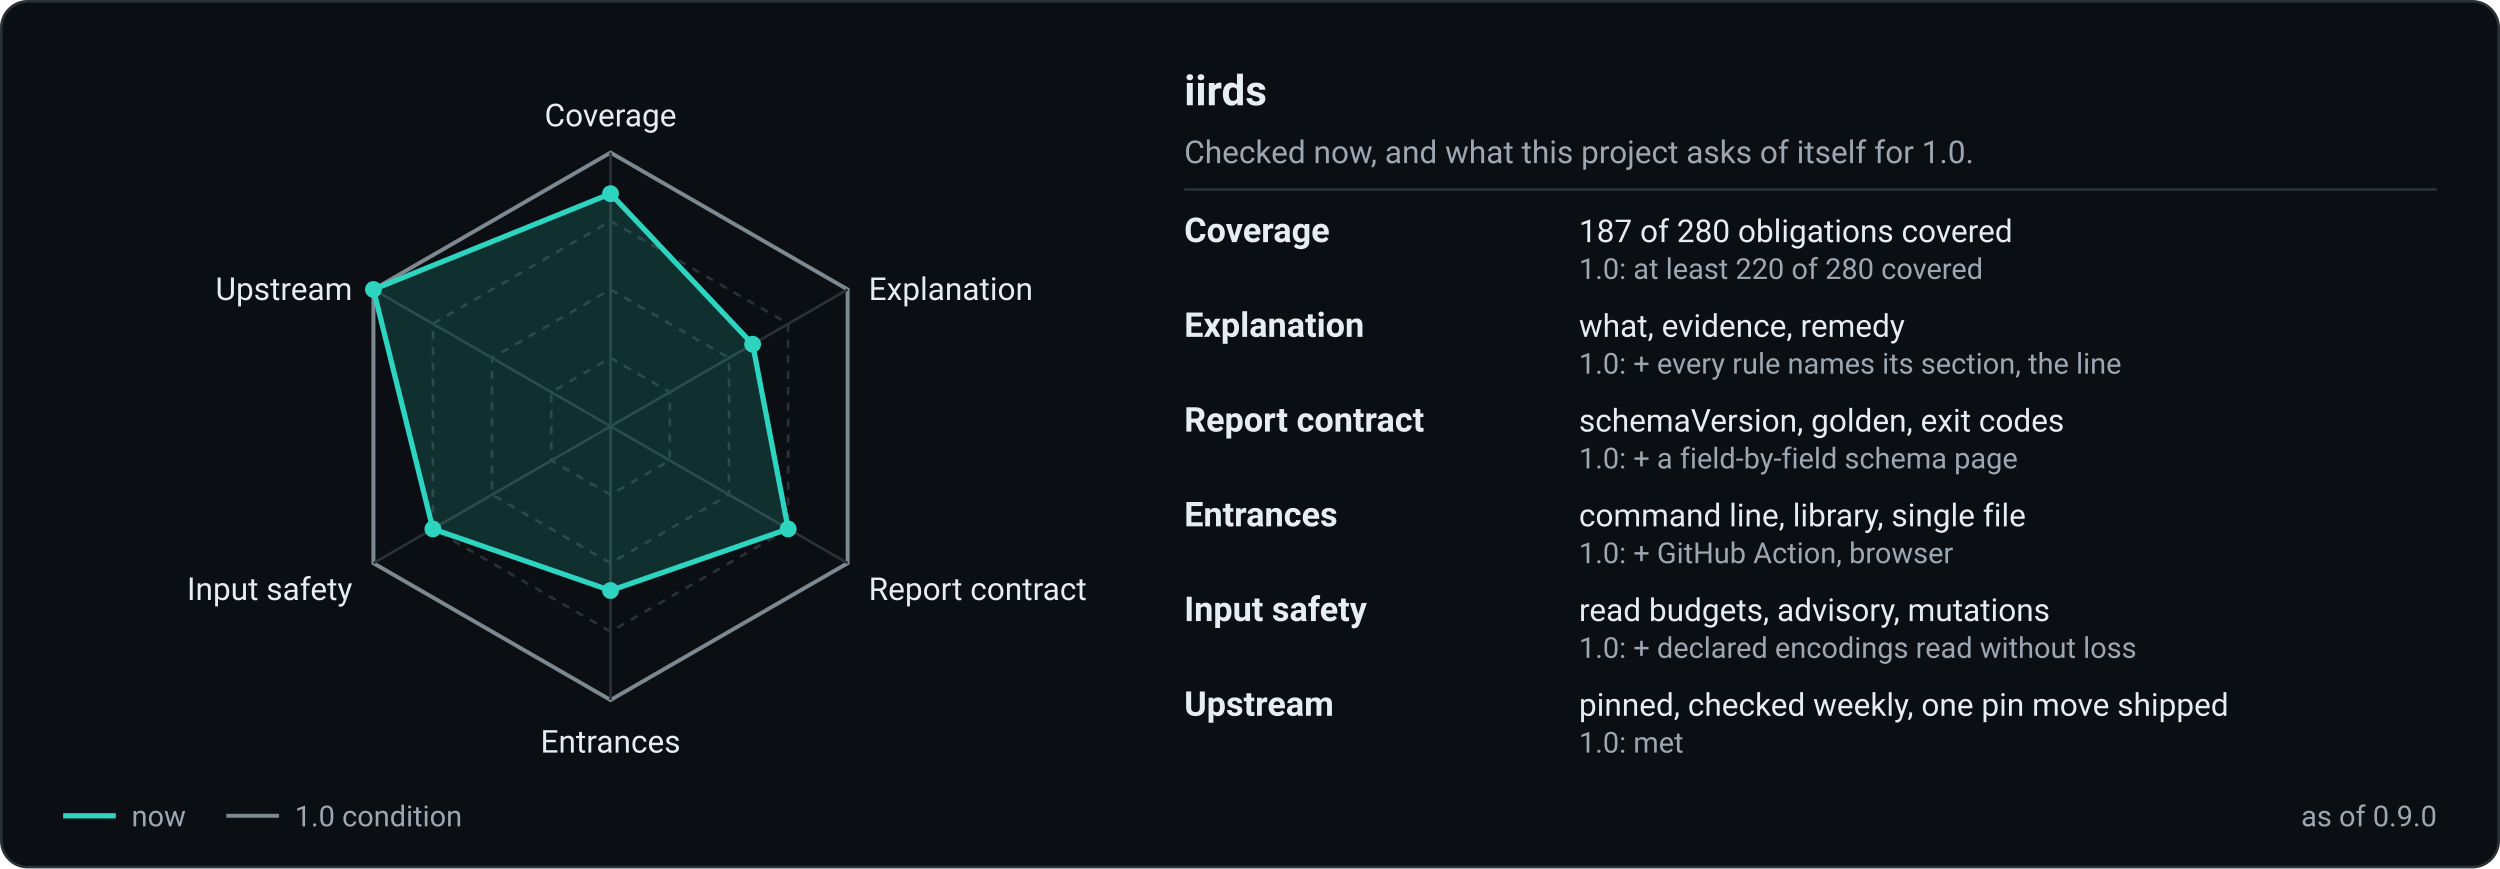
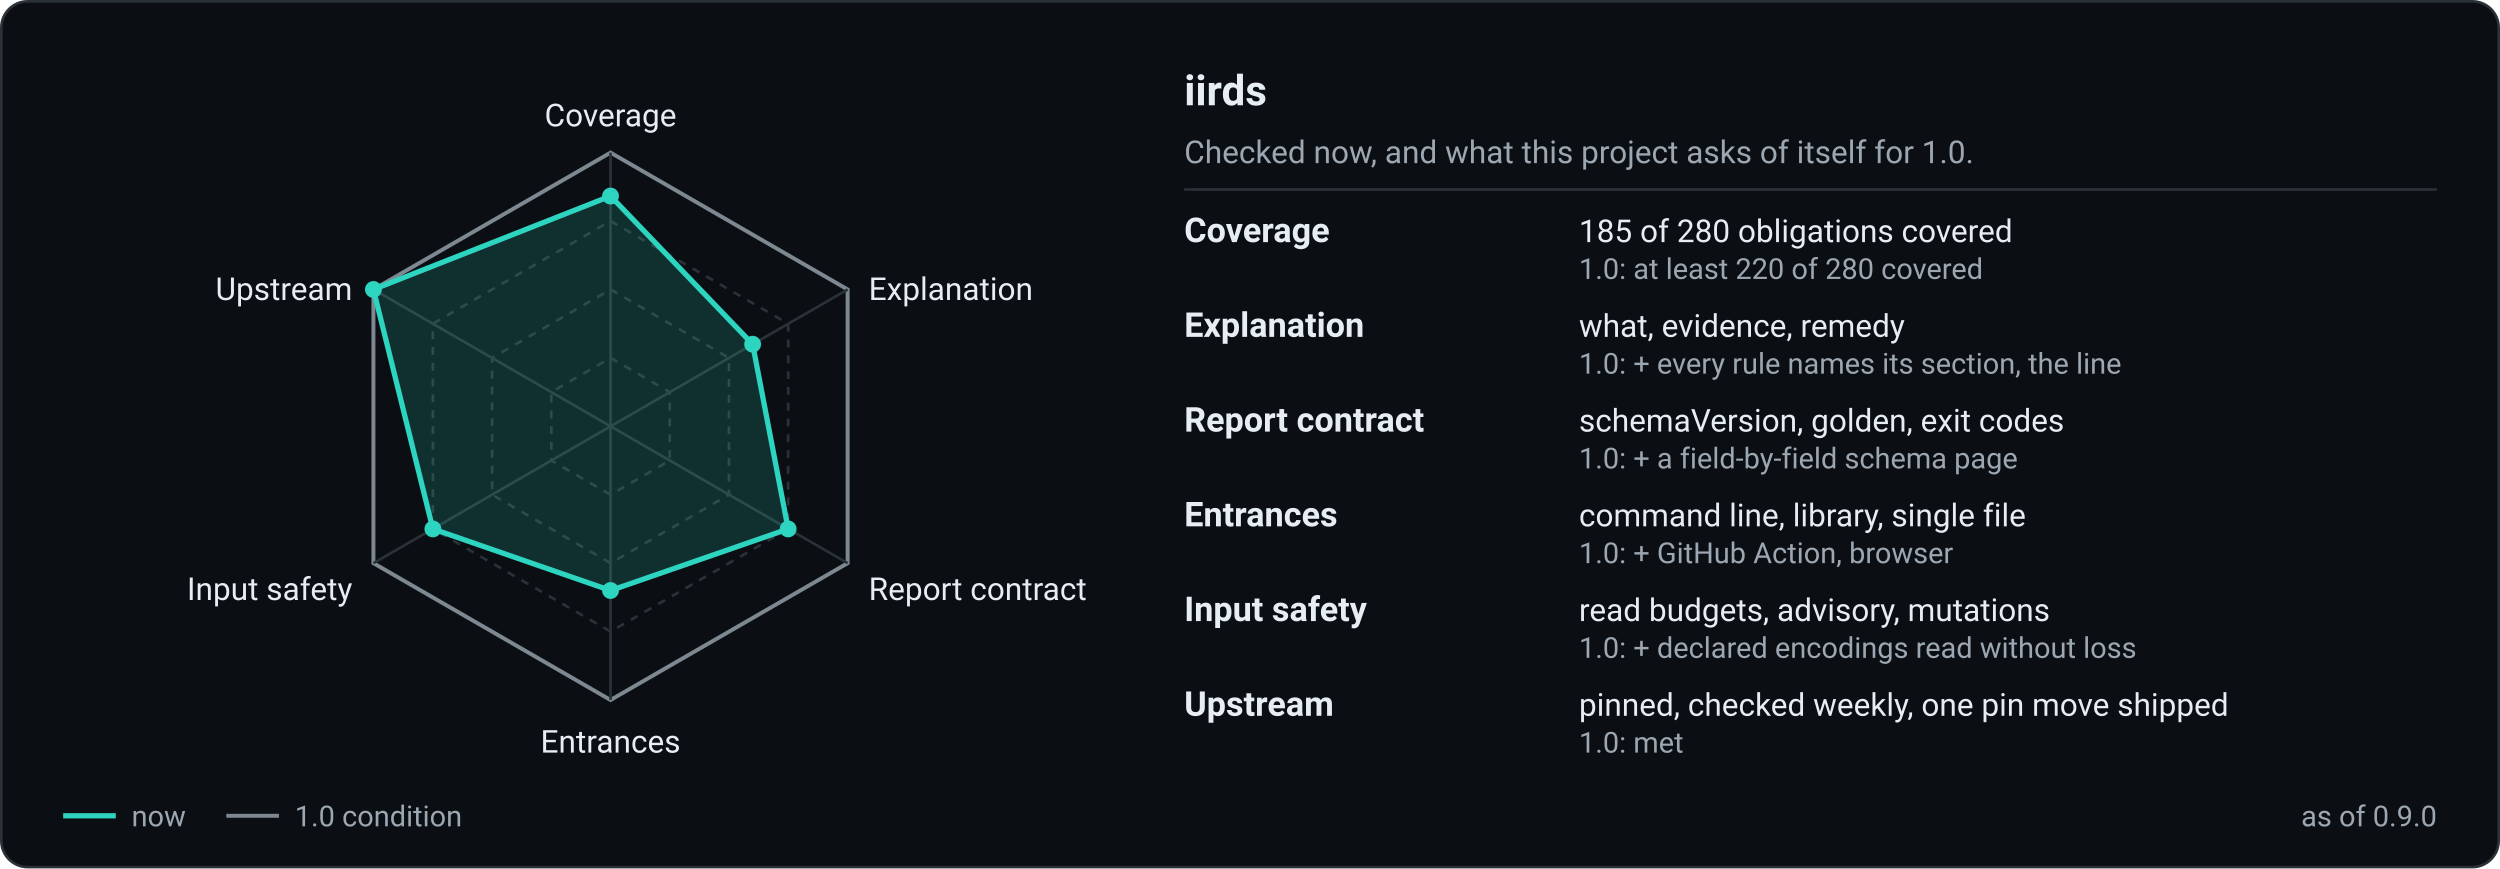
<svg xmlns="http://www.w3.org/2000/svg" width="950" height="330" viewBox="0 0 950 330" role="img" aria-labelledby="t d">
  <rect x="0.5" y="0.5" width="949" height="329" rx="10" fill="#0b0f14" stroke="#2a3238" />
  <polygon points="232.0,136.0 254.5,149.0 254.5,175.0 232.0,188.0 209.5,175.0 209.5,149.0" fill="none" stroke="#2a3238" stroke-width="1" stroke-dasharray="3 3" />
  <polygon points="232.0,110.0 277.0,136.0 277.0,188.0 232.0,214.0 187.0,188.0 187.0,136.0" fill="none" stroke="#2a3238" stroke-width="1" stroke-dasharray="3 3" />
  <polygon points="232.0,84.0 299.5,123.0 299.5,201.0 232.0,240.0 164.5,201.0 164.5,123.0" fill="none" stroke="#2a3238" stroke-width="1" stroke-dasharray="3 3" />
  <polygon points="232.0,58.0 322.1,110.0 322.1,214.0 232.0,266.0 141.9,214.0 141.9,110.0" fill="none" stroke="#7d8891" stroke-width="1.5" />
  <line x1="232" y1="162" x2="232.0" y2="58.0" stroke="#2a3238" stroke-width="1" />
  <line x1="232" y1="162" x2="322.1" y2="110.0" stroke="#2a3238" stroke-width="1" />
  <line x1="232" y1="162" x2="322.1" y2="214.0" stroke="#2a3238" stroke-width="1" />
  <line x1="232" y1="162" x2="232.0" y2="266.0" stroke="#2a3238" stroke-width="1" />
  <line x1="232" y1="162" x2="141.9" y2="214.0" stroke="#2a3238" stroke-width="1" />
  <line x1="232" y1="162" x2="141.9" y2="110.0" stroke="#2a3238" stroke-width="1" />
-   <polygon points="232.0,73.6 286.0,130.8 299.5,201.0 232.0,224.4 164.5,201.0 141.9,110.0" fill="#2dd4bf" fill-opacity="0.16" stroke="#2dd4bf" stroke-width="2" stroke-linejoin="round" />
-   <circle cx="232.0" cy="73.6" r="3.2" fill="#2dd4bf" />
+   <polygon points="232.0,74.5 286.0,130.8 299.5,201.0 232.0,224.4 164.5,201.0 141.9,110.0" fill="#2dd4bf" fill-opacity="0.16" stroke="#2dd4bf" stroke-width="2" stroke-linejoin="round" />
+   <circle cx="232.0" cy="74.5" r="3.2" fill="#2dd4bf" />
  <circle cx="286.0" cy="130.8" r="3.2" fill="#2dd4bf" />
  <circle cx="299.5" cy="201.0" r="3.2" fill="#2dd4bf" />
  <circle cx="232.0" cy="224.4" r="3.2" fill="#2dd4bf" />
  <circle cx="164.5" cy="201.0" r="3.2" fill="#2dd4bf" />
  <circle cx="141.9" cy="110.0" r="3.2" fill="#2dd4bf" />
  <text x="232.0" y="48.0" text-anchor="middle" font-family="-apple-system, 'Segoe UI', Roboto, 'Helvetica Neue', Arial, sans-serif" font-size="12" fill="#e6edf3">Coverage</text>
  <text x="330.1" y="114.0" text-anchor="start" font-family="-apple-system, 'Segoe UI', Roboto, 'Helvetica Neue', Arial, sans-serif" font-size="12" fill="#e6edf3">Explanation</text>
  <text x="330.1" y="228.0" text-anchor="start" font-family="-apple-system, 'Segoe UI', Roboto, 'Helvetica Neue', Arial, sans-serif" font-size="12" fill="#e6edf3">Report contract</text>
  <text x="232.0" y="286.0" text-anchor="middle" font-family="-apple-system, 'Segoe UI', Roboto, 'Helvetica Neue', Arial, sans-serif" font-size="12" fill="#e6edf3">Entrances</text>
  <text x="133.9" y="228.0" text-anchor="end" font-family="-apple-system, 'Segoe UI', Roboto, 'Helvetica Neue', Arial, sans-serif" font-size="12" fill="#e6edf3">Input safety</text>
  <text x="133.9" y="114.0" text-anchor="end" font-family="-apple-system, 'Segoe UI', Roboto, 'Helvetica Neue', Arial, sans-serif" font-size="12" fill="#e6edf3">Upstream</text>
  <line x1="24" y1="310" x2="44" y2="310" stroke="#2dd4bf" stroke-width="2" />
  <text x="50" y="314" font-family="-apple-system, 'Segoe UI', Roboto, 'Helvetica Neue', Arial, sans-serif" font-size="11" fill="#9da7b1">now</text>
  <line x1="86" y1="310" x2="106" y2="310" stroke="#7d8891" stroke-width="1.5" />
  <text x="112" y="314" font-family="-apple-system, 'Segoe UI', Roboto, 'Helvetica Neue', Arial, sans-serif" font-size="11" fill="#9da7b1">1.0 condition</text>
  <text x="926" y="314" text-anchor="end" font-family="-apple-system, 'Segoe UI', Roboto, 'Helvetica Neue', Arial, sans-serif" font-size="11" fill="#9da7b1">as of 0.9.0</text>
  <text x="450" y="40" font-family="-apple-system, 'Segoe UI', Roboto, 'Helvetica Neue', Arial, sans-serif" font-size="16" font-weight="600" fill="#e6edf3">iirds</text>
  <text x="450" y="62" font-family="-apple-system, 'Segoe UI', Roboto, 'Helvetica Neue', Arial, sans-serif" font-size="12" fill="#9da7b1">Checked now, and what this project asks of itself for 1.0.</text>
  <line x1="450" y1="72" x2="926" y2="72" stroke="#2a3238" />
  <text x="450" y="92" font-family="-apple-system, 'Segoe UI', Roboto, 'Helvetica Neue', Arial, sans-serif" font-size="13" font-weight="600" fill="#e6edf3">Coverage</text>
-   <text x="600" y="92" font-family="-apple-system, 'Segoe UI', Roboto, 'Helvetica Neue', Arial, sans-serif" font-size="12" fill="#e6edf3">187 of 280 obligations covered</text>
+   <text x="600" y="92" font-family="-apple-system, 'Segoe UI', Roboto, 'Helvetica Neue', Arial, sans-serif" font-size="12" fill="#e6edf3">185 of 280 obligations covered</text>
  <text x="600" y="106" font-family="-apple-system, 'Segoe UI', Roboto, 'Helvetica Neue', Arial, sans-serif" font-size="11" fill="#9da7b1">1.0: at least 220 of 280 covered</text>
  <text x="450" y="128" font-family="-apple-system, 'Segoe UI', Roboto, 'Helvetica Neue', Arial, sans-serif" font-size="13" font-weight="600" fill="#e6edf3">Explanation</text>
  <text x="600" y="128" font-family="-apple-system, 'Segoe UI', Roboto, 'Helvetica Neue', Arial, sans-serif" font-size="12" fill="#e6edf3">what, evidence, remedy</text>
  <text x="600" y="142" font-family="-apple-system, 'Segoe UI', Roboto, 'Helvetica Neue', Arial, sans-serif" font-size="11" fill="#9da7b1">1.0: + every rule names its section, the line</text>
  <text x="450" y="164" font-family="-apple-system, 'Segoe UI', Roboto, 'Helvetica Neue', Arial, sans-serif" font-size="13" font-weight="600" fill="#e6edf3">Report contract</text>
  <text x="600" y="164" font-family="-apple-system, 'Segoe UI', Roboto, 'Helvetica Neue', Arial, sans-serif" font-size="12" fill="#e6edf3">schemaVersion, golden, exit codes</text>
  <text x="600" y="178" font-family="-apple-system, 'Segoe UI', Roboto, 'Helvetica Neue', Arial, sans-serif" font-size="11" fill="#9da7b1">1.0: + a field-by-field schema page</text>
  <text x="450" y="200" font-family="-apple-system, 'Segoe UI', Roboto, 'Helvetica Neue', Arial, sans-serif" font-size="13" font-weight="600" fill="#e6edf3">Entrances</text>
  <text x="600" y="200" font-family="-apple-system, 'Segoe UI', Roboto, 'Helvetica Neue', Arial, sans-serif" font-size="12" fill="#e6edf3">command line, library, single file</text>
  <text x="600" y="214" font-family="-apple-system, 'Segoe UI', Roboto, 'Helvetica Neue', Arial, sans-serif" font-size="11" fill="#9da7b1">1.0: + GitHub Action, browser</text>
  <text x="450" y="236" font-family="-apple-system, 'Segoe UI', Roboto, 'Helvetica Neue', Arial, sans-serif" font-size="13" font-weight="600" fill="#e6edf3">Input safety</text>
  <text x="600" y="236" font-family="-apple-system, 'Segoe UI', Roboto, 'Helvetica Neue', Arial, sans-serif" font-size="12" fill="#e6edf3">read budgets, advisory, mutations</text>
  <text x="600" y="250" font-family="-apple-system, 'Segoe UI', Roboto, 'Helvetica Neue', Arial, sans-serif" font-size="11" fill="#9da7b1">1.0: + declared encodings read without loss</text>
  <text x="450" y="272" font-family="-apple-system, 'Segoe UI', Roboto, 'Helvetica Neue', Arial, sans-serif" font-size="13" font-weight="600" fill="#e6edf3">Upstream</text>
  <text x="600" y="272" font-family="-apple-system, 'Segoe UI', Roboto, 'Helvetica Neue', Arial, sans-serif" font-size="12" fill="#e6edf3">pinned, checked weekly, one pin move shipped</text>
  <text x="600" y="286" font-family="-apple-system, 'Segoe UI', Roboto, 'Helvetica Neue', Arial, sans-serif" font-size="11" fill="#9da7b1">1.0: met</text>
</svg>
